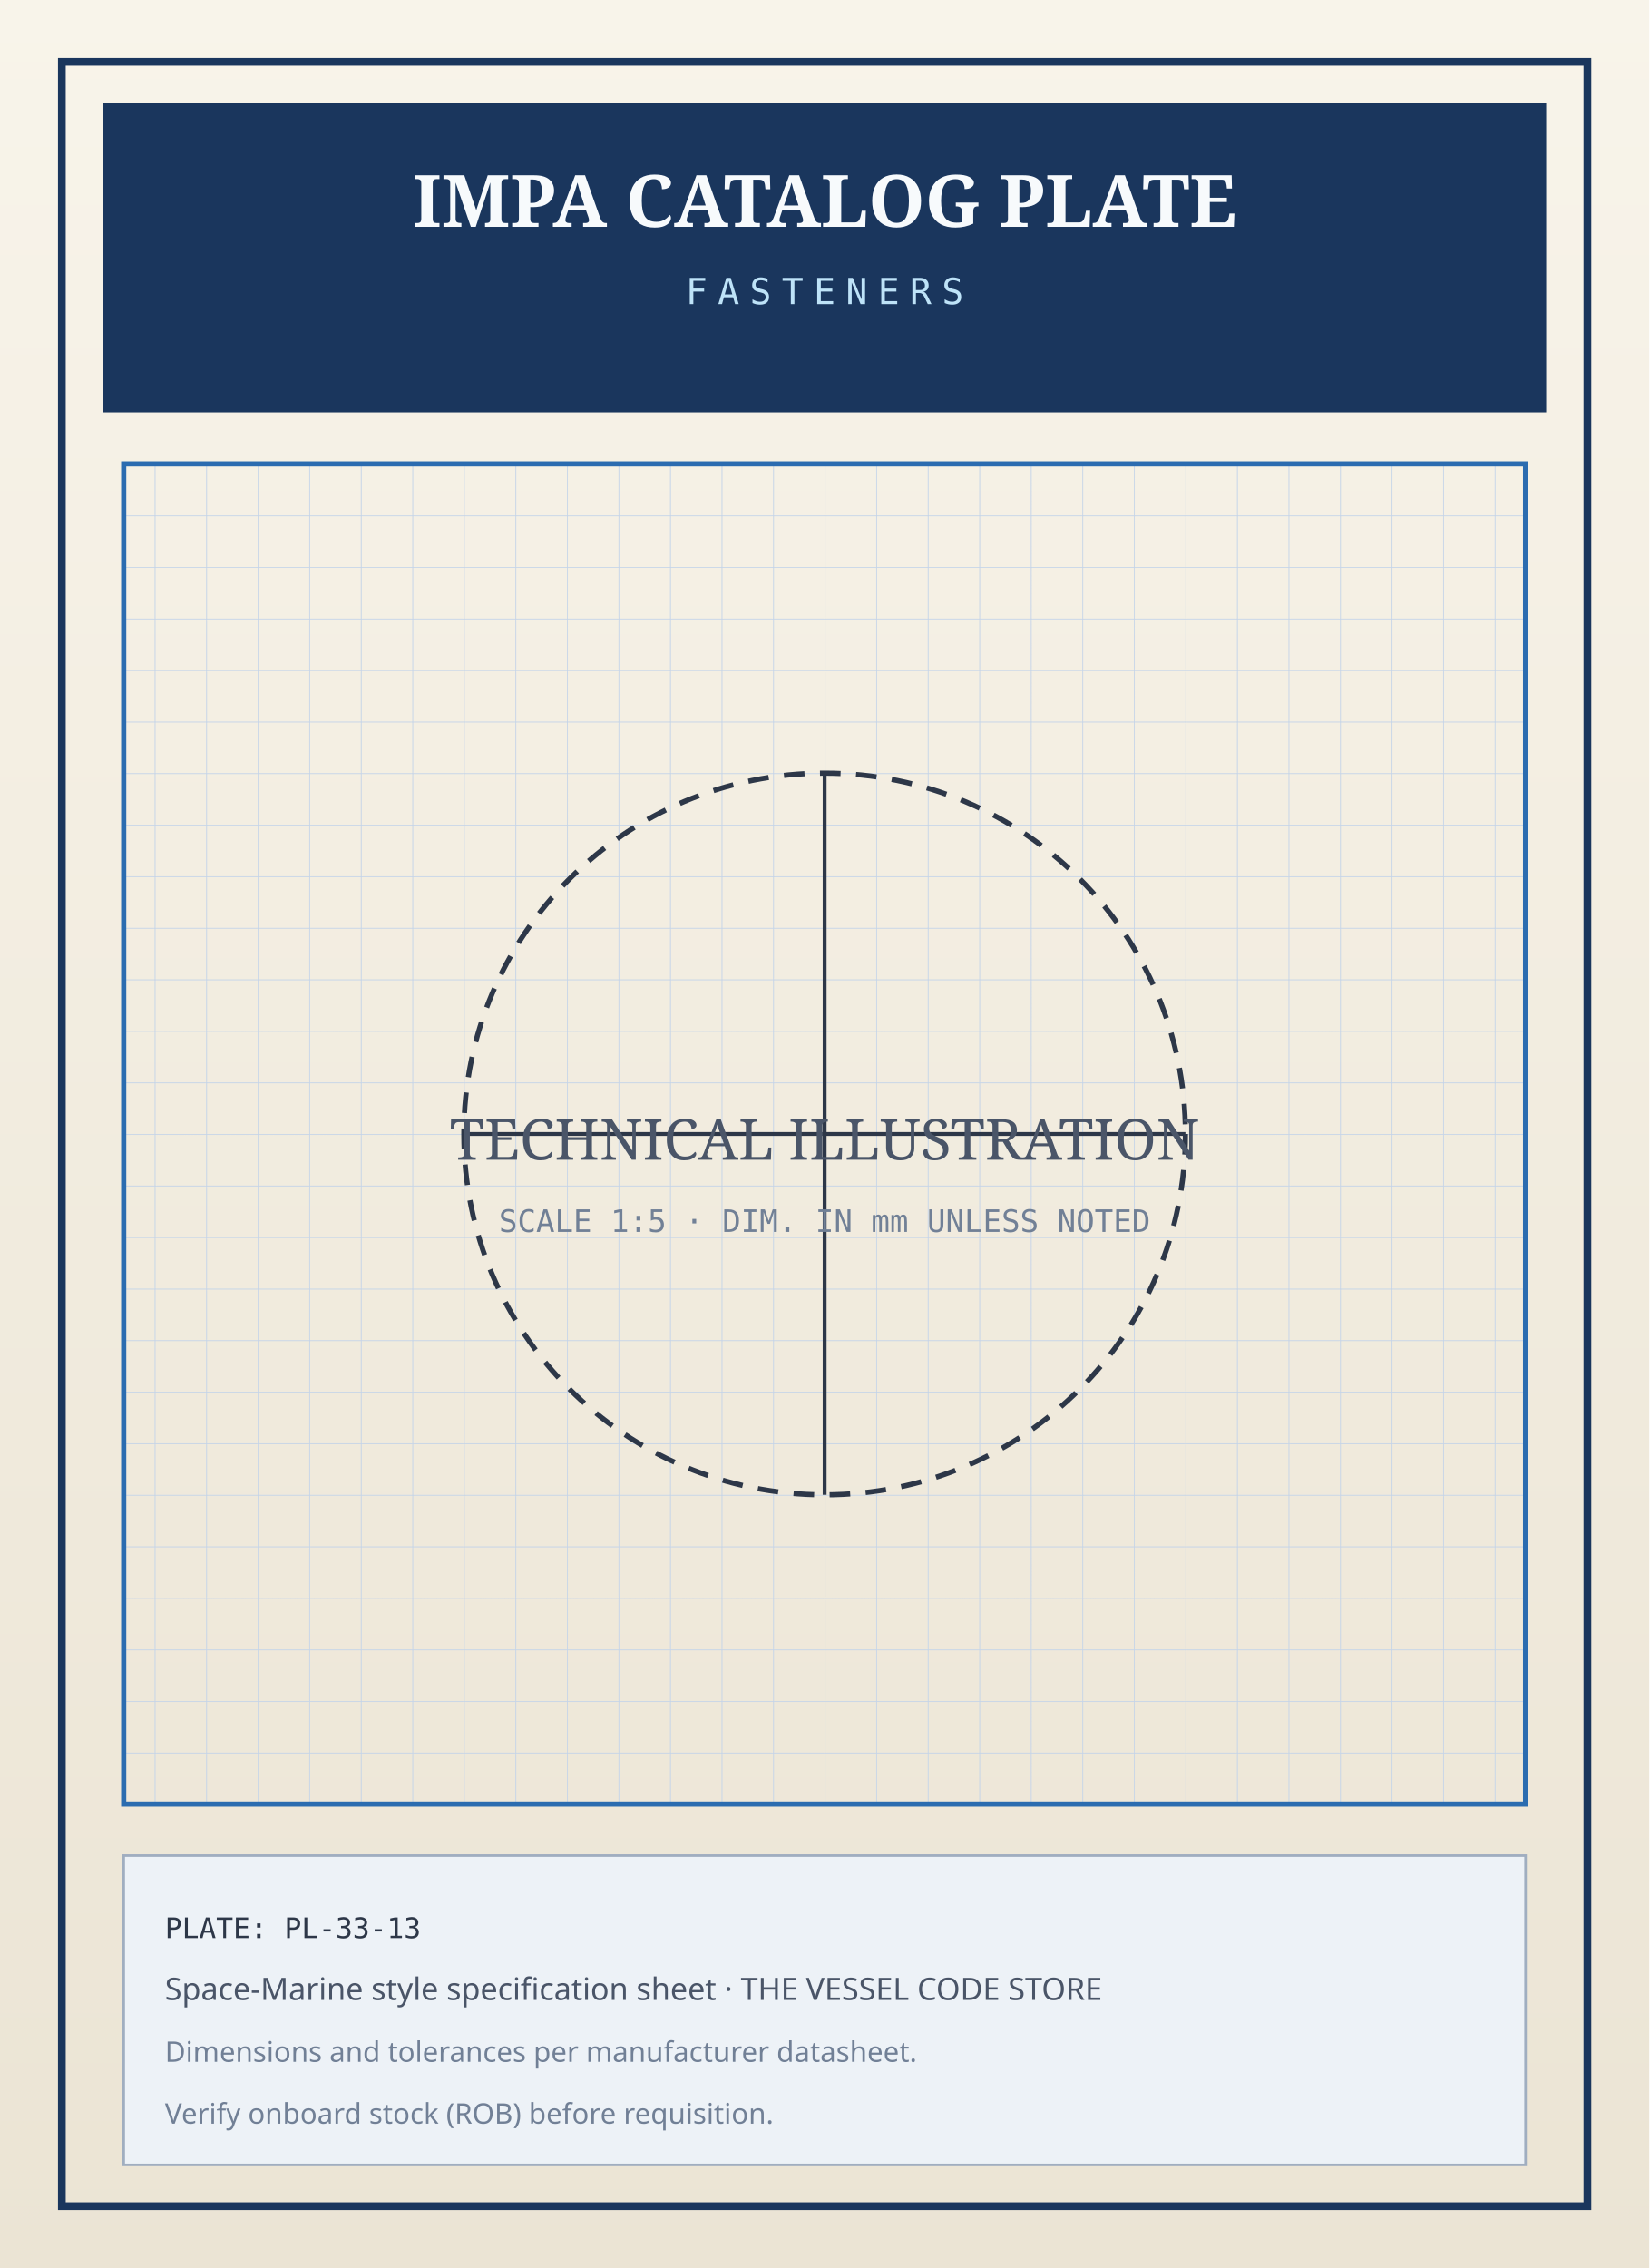
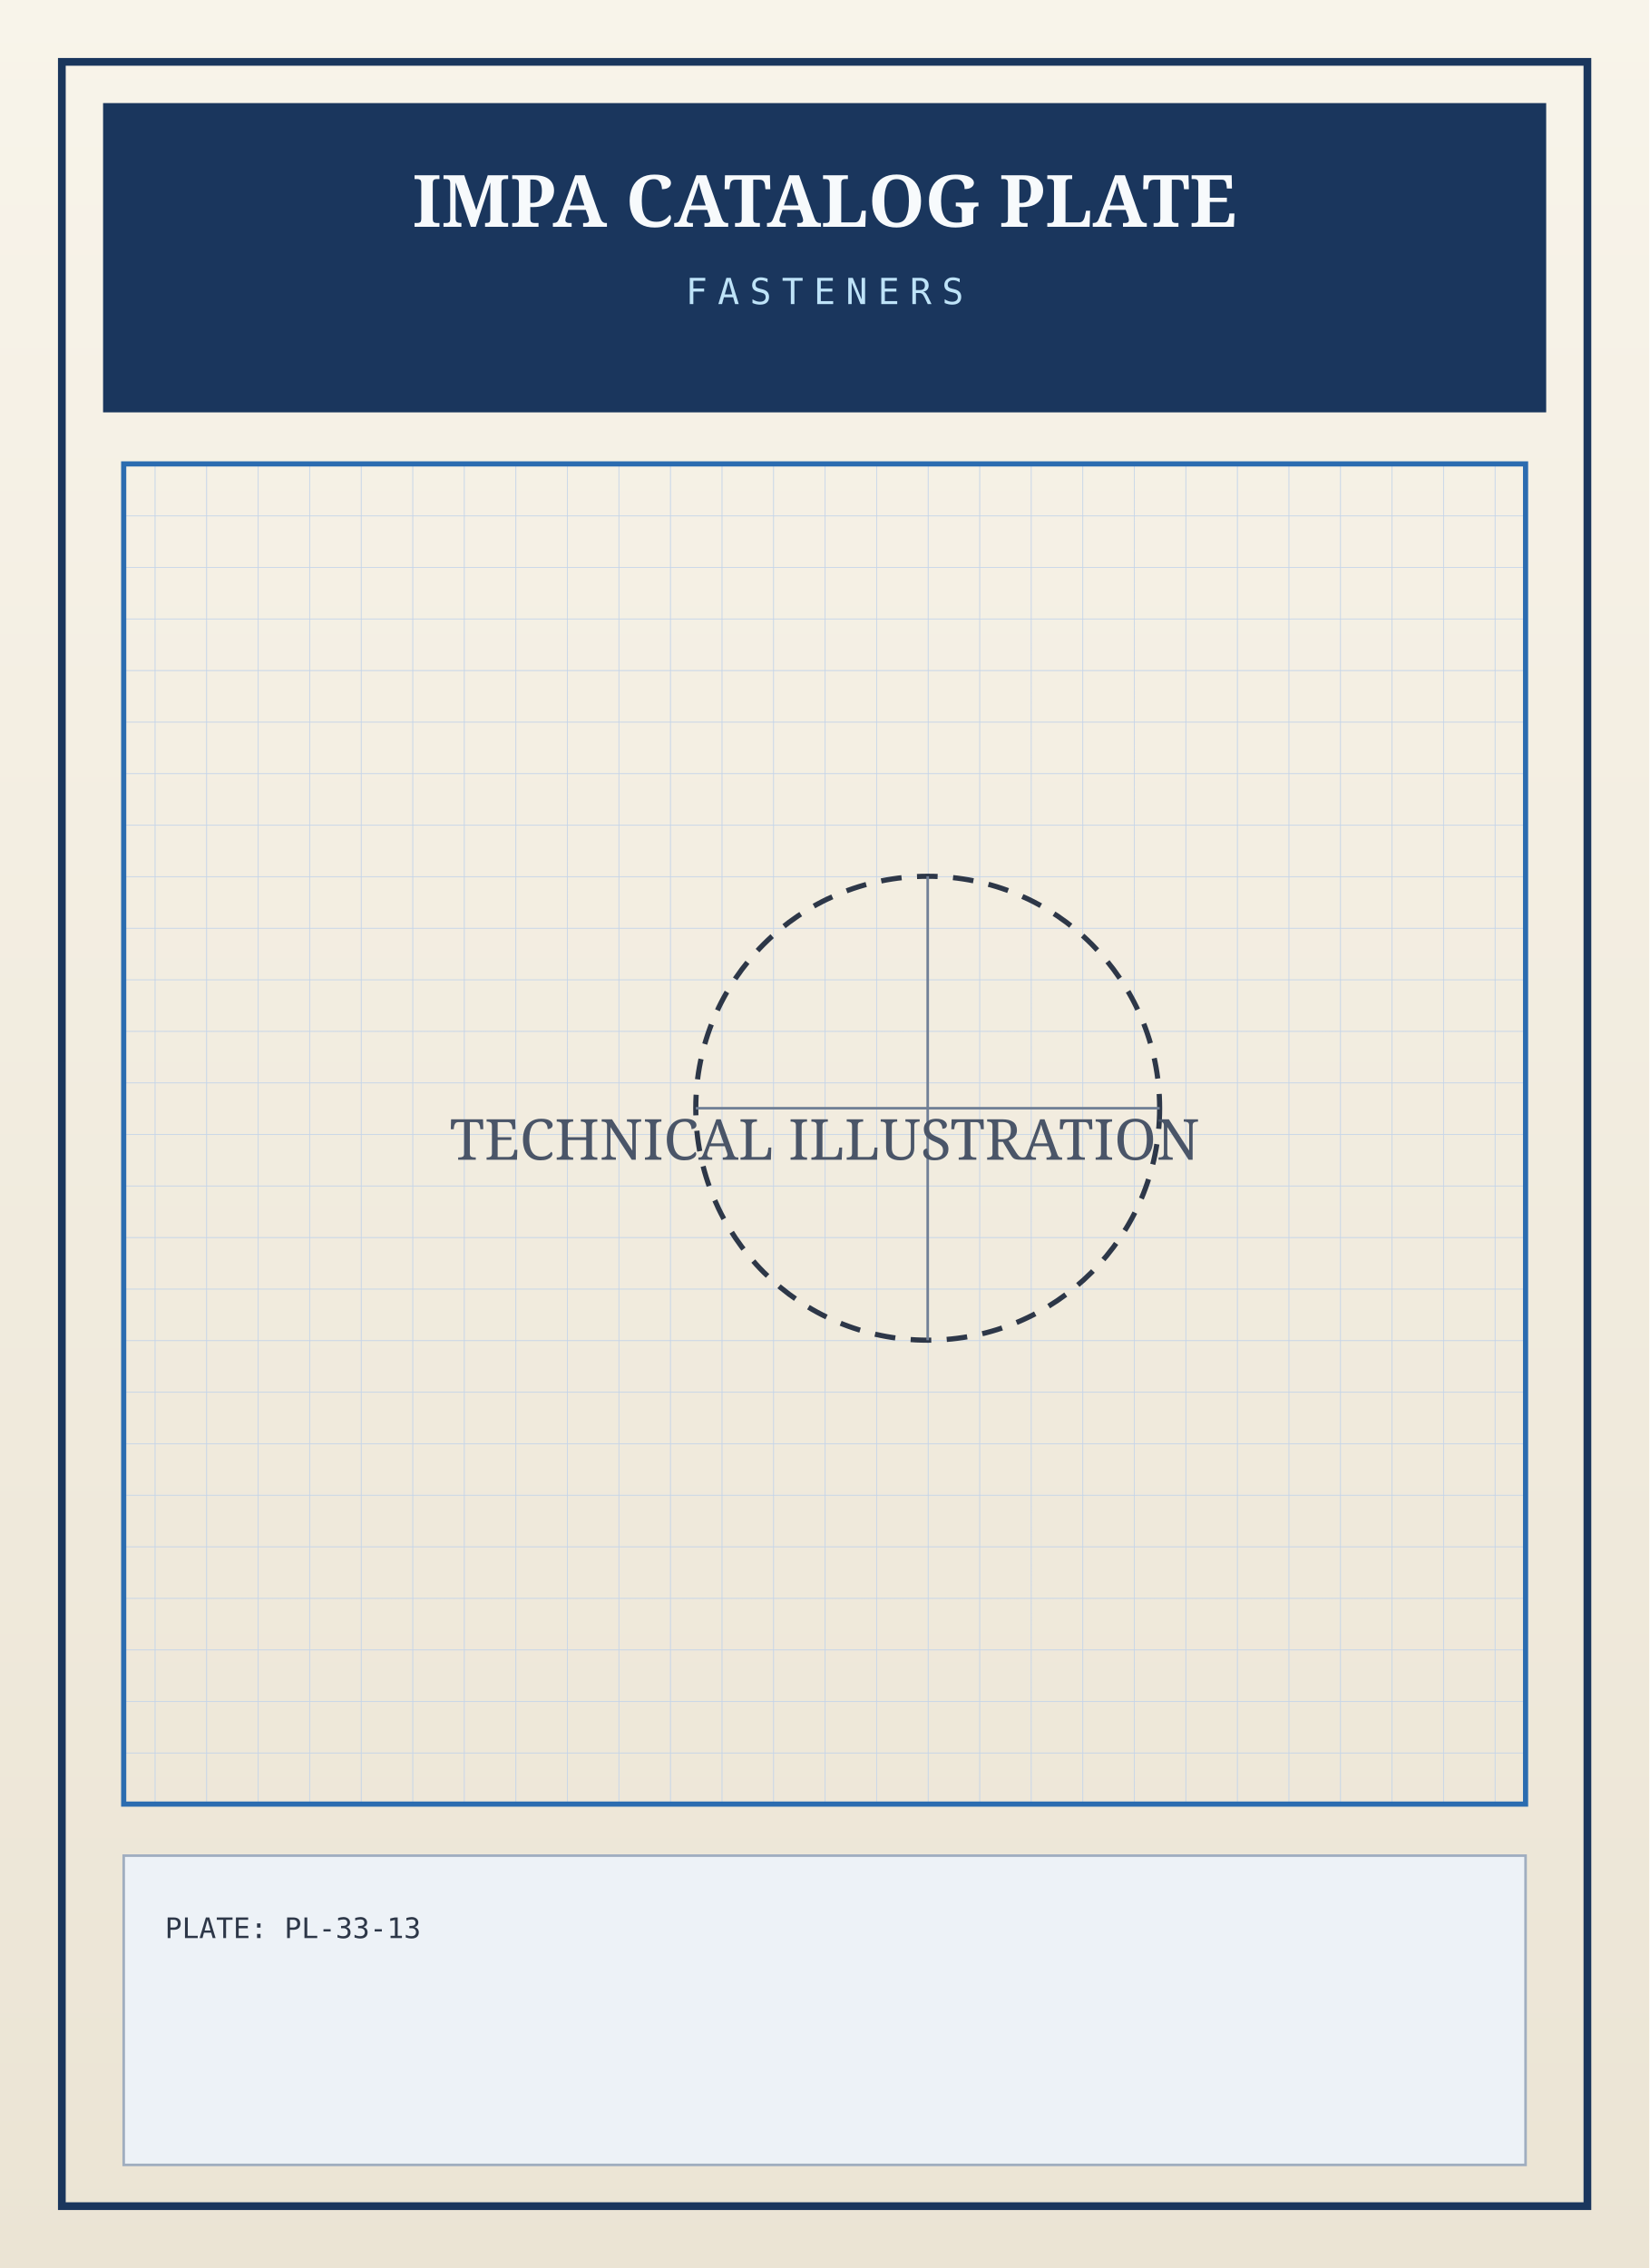
<svg xmlns="http://www.w3.org/2000/svg" viewBox="0 0 640 880" role="img" aria-label="FASTENERS catalog plate">
  <defs>
    <pattern id="grid" width="20" height="20" patternUnits="userSpaceOnUse">
      <path d="M 20 0 L 0 0 0 20" fill="none" stroke="#c5d4e8" stroke-width="0.6" />
    </pattern>
    <linearGradient id="paper" x1="0" y1="0" x2="0" y2="1">
      <stop offset="0%" stop-color="#f8f4ea" />
      <stop offset="100%" stop-color="#ebe4d4" />
    </linearGradient>
  </defs>
  <rect width="640" height="880" fill="url(#paper)" />
  <rect x="24" y="24" width="592" height="832" fill="none" stroke="#1a365d" stroke-width="3" />
  <rect x="40" y="40" width="560" height="120" fill="#1a365d" />
  <text x="320" y="88" text-anchor="middle" fill="#f7fafc" font-family="Georgia, serif" font-size="28" font-weight="700">IMPA CATALOG PLATE</text>
  <text x="320" y="118" text-anchor="middle" fill="#bee3f8" font-family="ui-monospace, monospace" font-size="14" letter-spacing="4">FASTENERS</text>
  <rect x="48" y="180" width="544" height="520" fill="url(#grid)" stroke="#2b6cb0" stroke-width="2" />
-   <circle cx="320" cy="440" r="140" fill="none" stroke="#2d3748" stroke-width="2" stroke-dasharray="8 6" />
-   <line x1="180" y1="440" x2="460" y2="440" stroke="#2d3748" stroke-width="1.5" />
-   <line x1="320" y1="300" x2="320" y2="580" stroke="#2d3748" stroke-width="1.5" />
+   <circle cx="360" cy="430" r="90" fill="none" stroke="#2d3748" stroke-width="2" stroke-dasharray="8 6" />
+   <line x1="270" y1="430" x2="450" y2="430" stroke="#718096" stroke-width="1" />
+   <line x1="360" y1="340" x2="360" y2="520" stroke="#718096" stroke-width="1" />
  <text x="320" y="450" text-anchor="middle" fill="#4a5568" font-family="Georgia, serif" font-size="22">TECHNICAL ILLUSTRATION</text>
-   <text x="320" y="478" text-anchor="middle" fill="#718096" font-family="ui-monospace, monospace" font-size="12">SCALE 1:5 · DIM. IN mm UNLESS NOTED</text>
  <rect x="48" y="720" width="544" height="120" fill="#edf2f7" stroke="#a0aec0" stroke-width="1" />
  <text x="64" y="752" fill="#2d3748" font-family="ui-monospace, monospace" font-size="11">PLATE: PL-33-13</text>
-   <text x="64" y="776" fill="#4a5568" font-family="ui-sans-serif, system-ui" font-size="12">Space-Marine style specification sheet · THE VESSEL CODE STORE</text>
-   <text x="64" y="800" fill="#718096" font-family="ui-sans-serif, system-ui" font-size="11">Dimensions and tolerances per manufacturer datasheet.</text>
-   <text x="64" y="824" fill="#718096" font-family="ui-sans-serif, system-ui" font-size="11">Verify onboard stock (ROB) before requisition.</text>
</svg>
